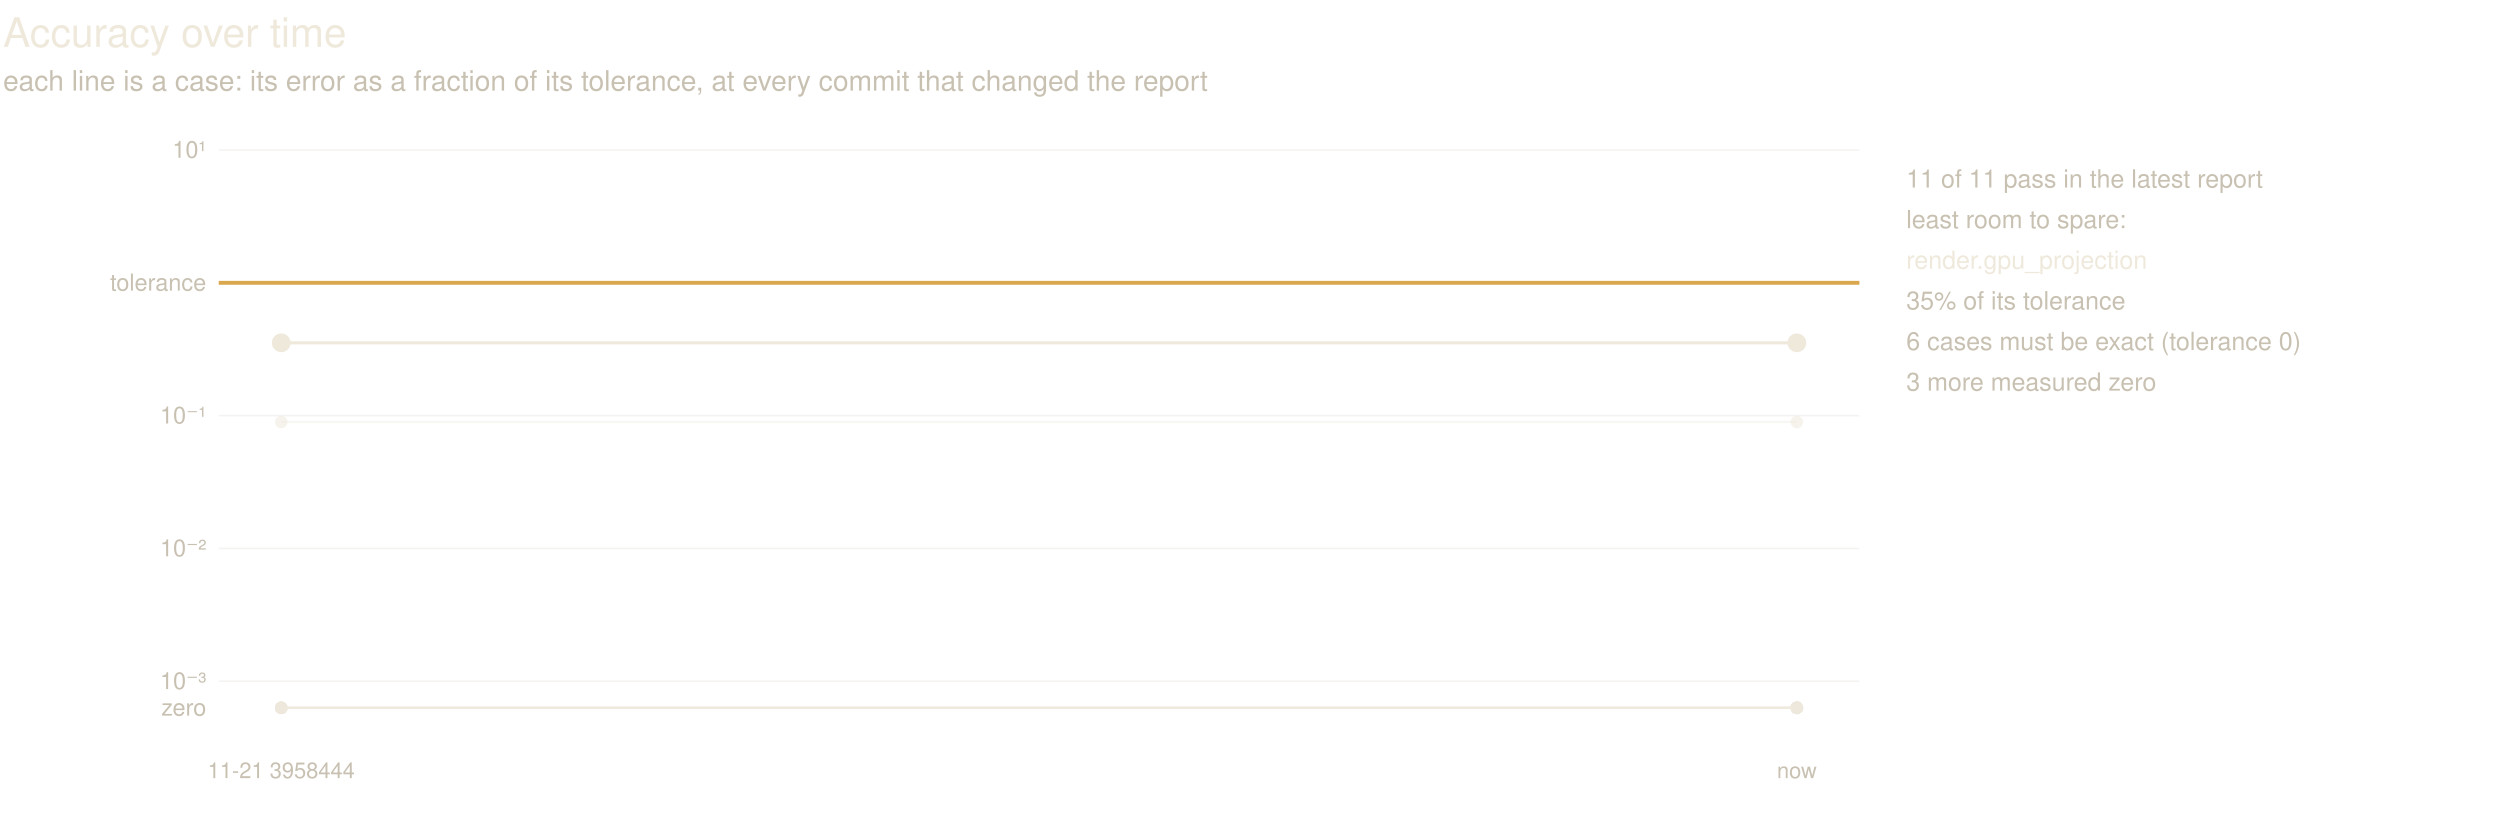
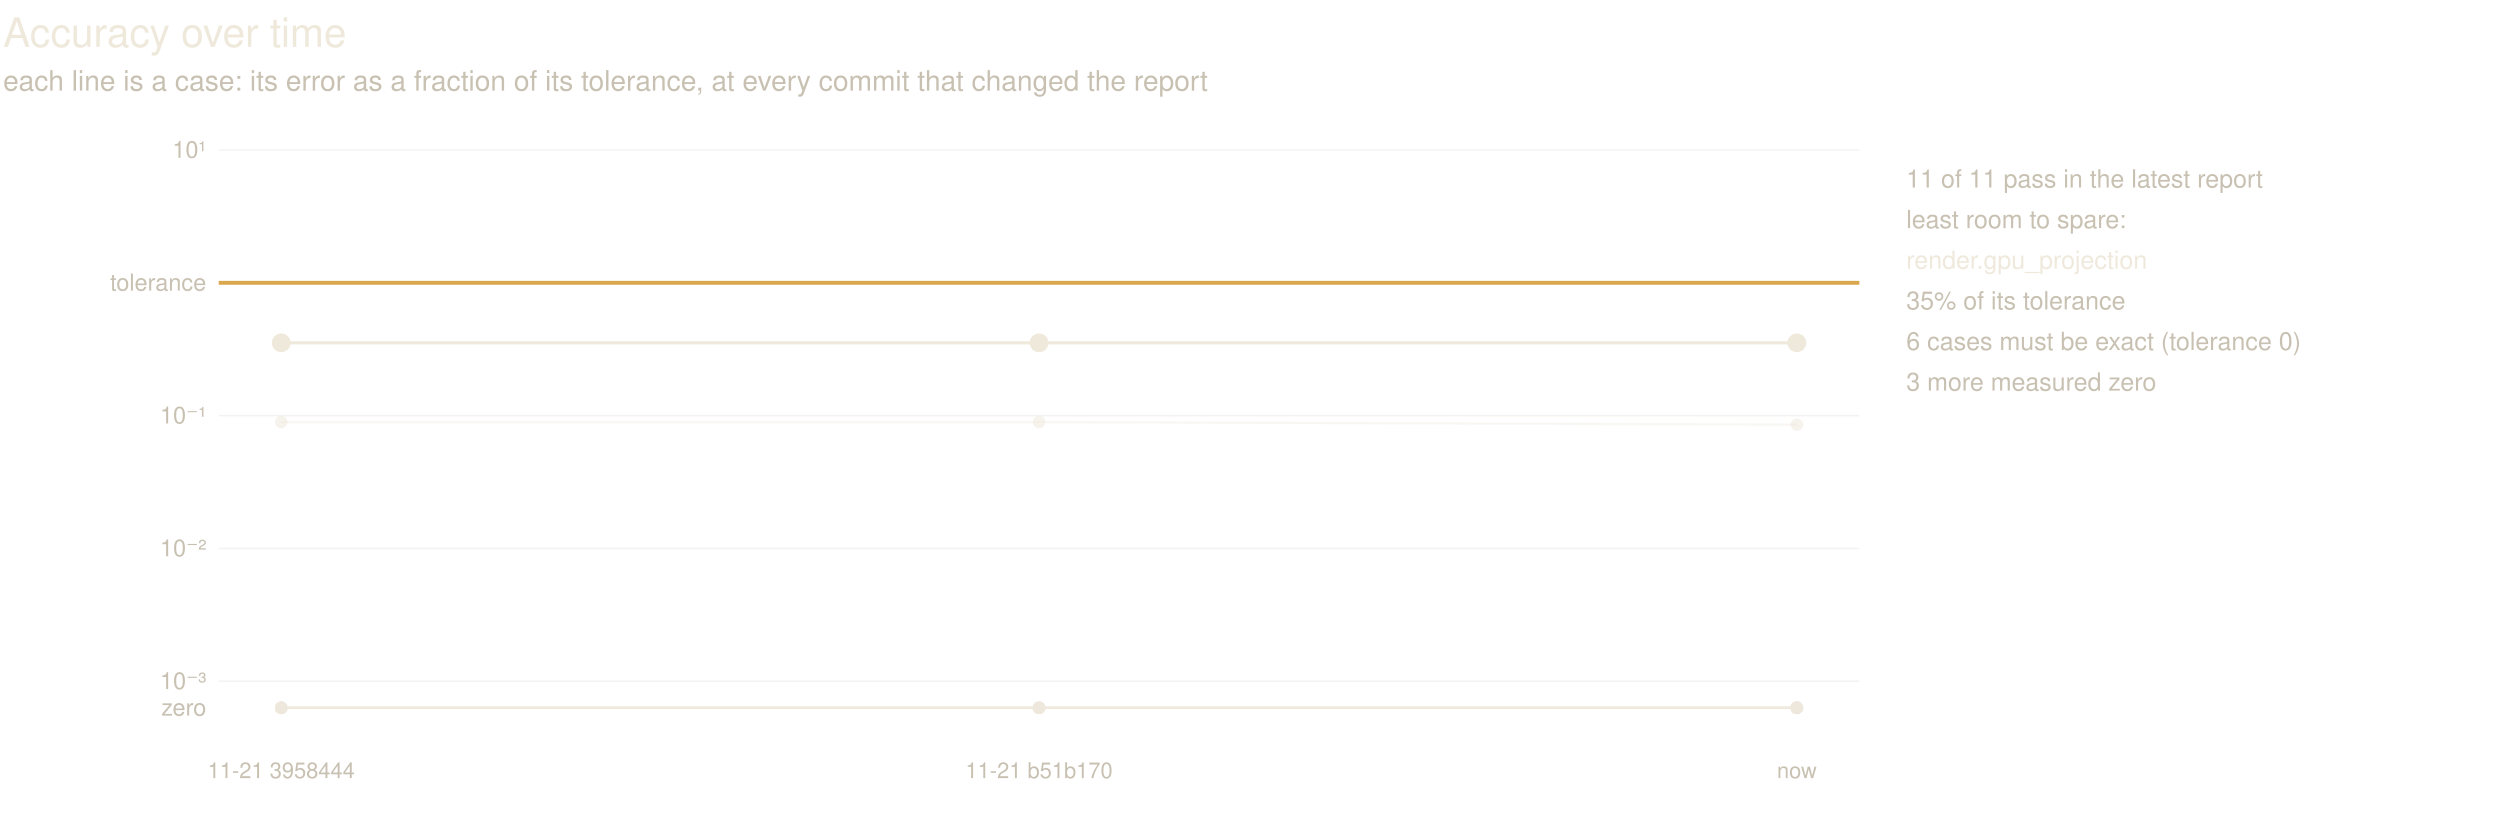
<svg xmlns="http://www.w3.org/2000/svg" viewBox="0 0 1600 520" width="1600" height="520" role="img" aria-label="Each validation case's error as a fraction of its tolerance over time">
  <style>.t{fill:#efe9dc;font-family:'Helvetica Neue',Helvetica,Arial,'Liberation Sans',Arimo,'Nimbus Sans','DejaVu Sans',sans-serif}.m{fill:#c8c1b2}.w{fill:#c8c1b2}.axis{stroke:#c8c1b2;stroke-opacity:0.45;stroke-width:1.5;fill:none}.grid{stroke:#c8c1b2;stroke-opacity:0.18;stroke-width:1}.dot{fill:#efe9dc}.ring{fill:none;stroke:#efe9dc;stroke-width:2}.line{stroke:#efe9dc;stroke-width:2;fill:none;stroke-linejoin:round}.thin{stroke:#efe9dc;stroke-opacity:0.35;stroke-width:1.5;fill:none}.tol{stroke:#d9a84e;stroke-width:2.5;fill:none}.tolfill{fill:#d9a84e}.dash{stroke:#d9a84e;stroke-width:2;stroke-dasharray:6 5;fill:none}</style>
  <text class="t" x="2.0" y="30.0" font-size="26" font-weight="500" text-anchor="start">Accuracy over time</text>
  <text class="t m" x="2.0" y="58.0" font-size="18" font-weight="400" text-anchor="start">each line is a case: its error as a fraction of its tolerance, at every commit that changed the report</text>
  <line class="grid" x1="140" y1="436.0" x2="1190" y2="436.0" />
  <text class="t w" x="132.0" y="441.0" font-size="15" font-weight="400" text-anchor="end">10⁻³</text>
  <line class="grid" x1="140" y1="351.0" x2="1190" y2="351.0" />
  <text class="t w" x="132.0" y="356.0" font-size="15" font-weight="400" text-anchor="end">10⁻²</text>
  <line class="grid" x1="140" y1="266.0" x2="1190" y2="266.0" />
  <text class="t w" x="132.0" y="271.0" font-size="15" font-weight="400" text-anchor="end">10⁻¹</text>
  <line class="grid" x1="140" y1="181.0" x2="1190" y2="181.0" />
  <text class="t w" x="132.0" y="186.0" font-size="15" font-weight="400" text-anchor="end">tolerance</text>
  <line class="grid" x1="140" y1="96.0" x2="1190" y2="96.0" />
  <text class="t w" x="132.0" y="101.0" font-size="15" font-weight="400" text-anchor="end">10¹</text>
  <text class="t w" x="132.0" y="458.0" font-size="15" font-weight="400" text-anchor="end">zero</text>
  <line class="tol" x1="140" y1="181.0" x2="1190" y2="181.0" />
-   <polyline class="thin" points="180.0,453.0 1150.0,453.0" />
+   <polyline class="thin" points="180.0,453.0 665.0,453.0 1150.0,453.0" />
  <circle class="dot" cx="180.0" cy="453.0" r="4" fill-opacity="0.5" />
+   <circle class="dot" cx="665.0" cy="453.0" r="4" fill-opacity="0.5" />
  <circle class="dot" cx="1150.0" cy="453.0" r="4" fill-opacity="0.5" />
-   <polyline class="thin" points="180.0,453.0 1150.0,453.0" />
+   <polyline class="thin" points="180.0,453.0 665.0,453.0 1150.0,453.0" />
  <circle class="dot" cx="180.0" cy="453.0" r="4" fill-opacity="0.5" />
+   <circle class="dot" cx="665.0" cy="453.0" r="4" fill-opacity="0.5" />
  <circle class="dot" cx="1150.0" cy="453.0" r="4" fill-opacity="0.5" />
-   <polyline class="thin" points="180.0,453.0 1150.0,453.0" />
+   <polyline class="thin" points="180.0,453.0 665.0,453.0 1150.0,453.0" />
  <circle class="dot" cx="180.0" cy="453.0" r="4" fill-opacity="0.5" />
+   <circle class="dot" cx="665.0" cy="453.0" r="4" fill-opacity="0.5" />
  <circle class="dot" cx="1150.0" cy="453.0" r="4" fill-opacity="0.5" />
-   <polyline class="thin" points="180.0,453.0 1150.0,453.0" />
+   <polyline class="thin" points="180.0,453.0 665.0,453.0 1150.0,453.0" />
  <circle class="dot" cx="180.0" cy="453.0" r="4" fill-opacity="0.5" />
+   <circle class="dot" cx="665.0" cy="453.0" r="4" fill-opacity="0.5" />
  <circle class="dot" cx="1150.0" cy="453.0" r="4" fill-opacity="0.5" />
+   <polyline class="thin" points="665.0,453.0 1150.0,453.0" />
+   <circle class="dot" cx="665.0" cy="453.0" r="4" fill-opacity="0.5" />
  <circle class="dot" cx="1150.0" cy="453.0" r="4" fill-opacity="0.5" />
-   <polyline class="thin" points="180.0,270.1 1150.0,270.1" />
+   <polyline class="thin" points="180.0,270.1 665.0,270.1 1150.0,271.8" />
  <circle class="dot" cx="180.0" cy="270.1" r="4" fill-opacity="0.5" />
-   <circle class="dot" cx="1150.0" cy="270.1" r="4" fill-opacity="0.5" />
-   <polyline class="line" points="180.0,219.4 1150.0,219.4" />
+   <circle class="dot" cx="665.0" cy="270.1" r="4" fill-opacity="0.5" />
+   <circle class="dot" cx="1150.0" cy="271.8" r="4" fill-opacity="0.5" />
+   <polyline class="line" points="180.0,219.4 665.0,219.4 1150.0,219.4" />
  <circle class="dot" cx="180.0" cy="219.4" r="6" fill-opacity="1" />
+   <circle class="dot" cx="665.0" cy="219.4" r="6" fill-opacity="1" />
  <circle class="dot" cx="1150.0" cy="219.4" r="6" fill-opacity="1" />
-   <polyline class="thin" points="180.0,453.0 1150.0,453.0" />
+   <polyline class="thin" points="180.0,453.0 665.0,453.0 1150.0,453.0" />
  <circle class="dot" cx="180.0" cy="453.0" r="4" fill-opacity="0.5" />
+   <circle class="dot" cx="665.0" cy="453.0" r="4" fill-opacity="0.5" />
  <circle class="dot" cx="1150.0" cy="453.0" r="4" fill-opacity="0.5" />
-   <polyline class="thin" points="180.0,453.0 1150.0,453.0" />
+   <polyline class="thin" points="180.0,453.0 665.0,453.0 1150.0,453.0" />
  <circle class="dot" cx="180.0" cy="453.0" r="4" fill-opacity="0.5" />
+   <circle class="dot" cx="665.0" cy="453.0" r="4" fill-opacity="0.5" />
  <circle class="dot" cx="1150.0" cy="453.0" r="4" fill-opacity="0.5" />
-   <polyline class="thin" points="180.0,453.0 1150.0,453.0" />
+   <polyline class="thin" points="180.0,453.0 665.0,453.0 1150.0,453.0" />
  <circle class="dot" cx="180.0" cy="453.0" r="4" fill-opacity="0.5" />
+   <circle class="dot" cx="665.0" cy="453.0" r="4" fill-opacity="0.5" />
  <circle class="dot" cx="1150.0" cy="453.0" r="4" fill-opacity="0.5" />
-   <polyline class="thin" points="180.0,453.0 1150.0,453.0" />
+   <polyline class="thin" points="180.0,453.0 665.0,453.0 1150.0,453.0" />
  <circle class="dot" cx="180.0" cy="453.0" r="4" fill-opacity="0.5" />
+   <circle class="dot" cx="665.0" cy="453.0" r="4" fill-opacity="0.5" />
  <circle class="dot" cx="1150.0" cy="453.0" r="4" fill-opacity="0.5" />
  <text class="t w" x="180.0" y="498.0" font-size="14" font-weight="400" text-anchor="middle">11-21 3958444</text>
+   <text class="t w" x="665.0" y="498.0" font-size="14" font-weight="400" text-anchor="middle">11-21 b51b170</text>
  <text class="t w" x="1150.0" y="498.0" font-size="14" font-weight="400" text-anchor="middle">now</text>
  <text class="t m" x="1220.0" y="120.0" font-size="16" font-weight="400" text-anchor="start">11 of 11 pass in the latest report</text>
  <text class="t m" x="1220.0" y="146.0" font-size="16" font-weight="400" text-anchor="start">least room to spare:</text>
  <text class="t" x="1220.0" y="172.0" font-size="16" font-weight="500" text-anchor="start">render.gpu_projection</text>
  <text class="t m" x="1220.0" y="198.0" font-size="16" font-weight="400" text-anchor="start">35% of its tolerance</text>
  <text class="t m" x="1220.0" y="224.0" font-size="16" font-weight="400" text-anchor="start">6 cases must be exact (tolerance 0)</text>
  <text class="t m" x="1220.0" y="250.0" font-size="16" font-weight="400" text-anchor="start">3 more measured zero</text>
</svg>
